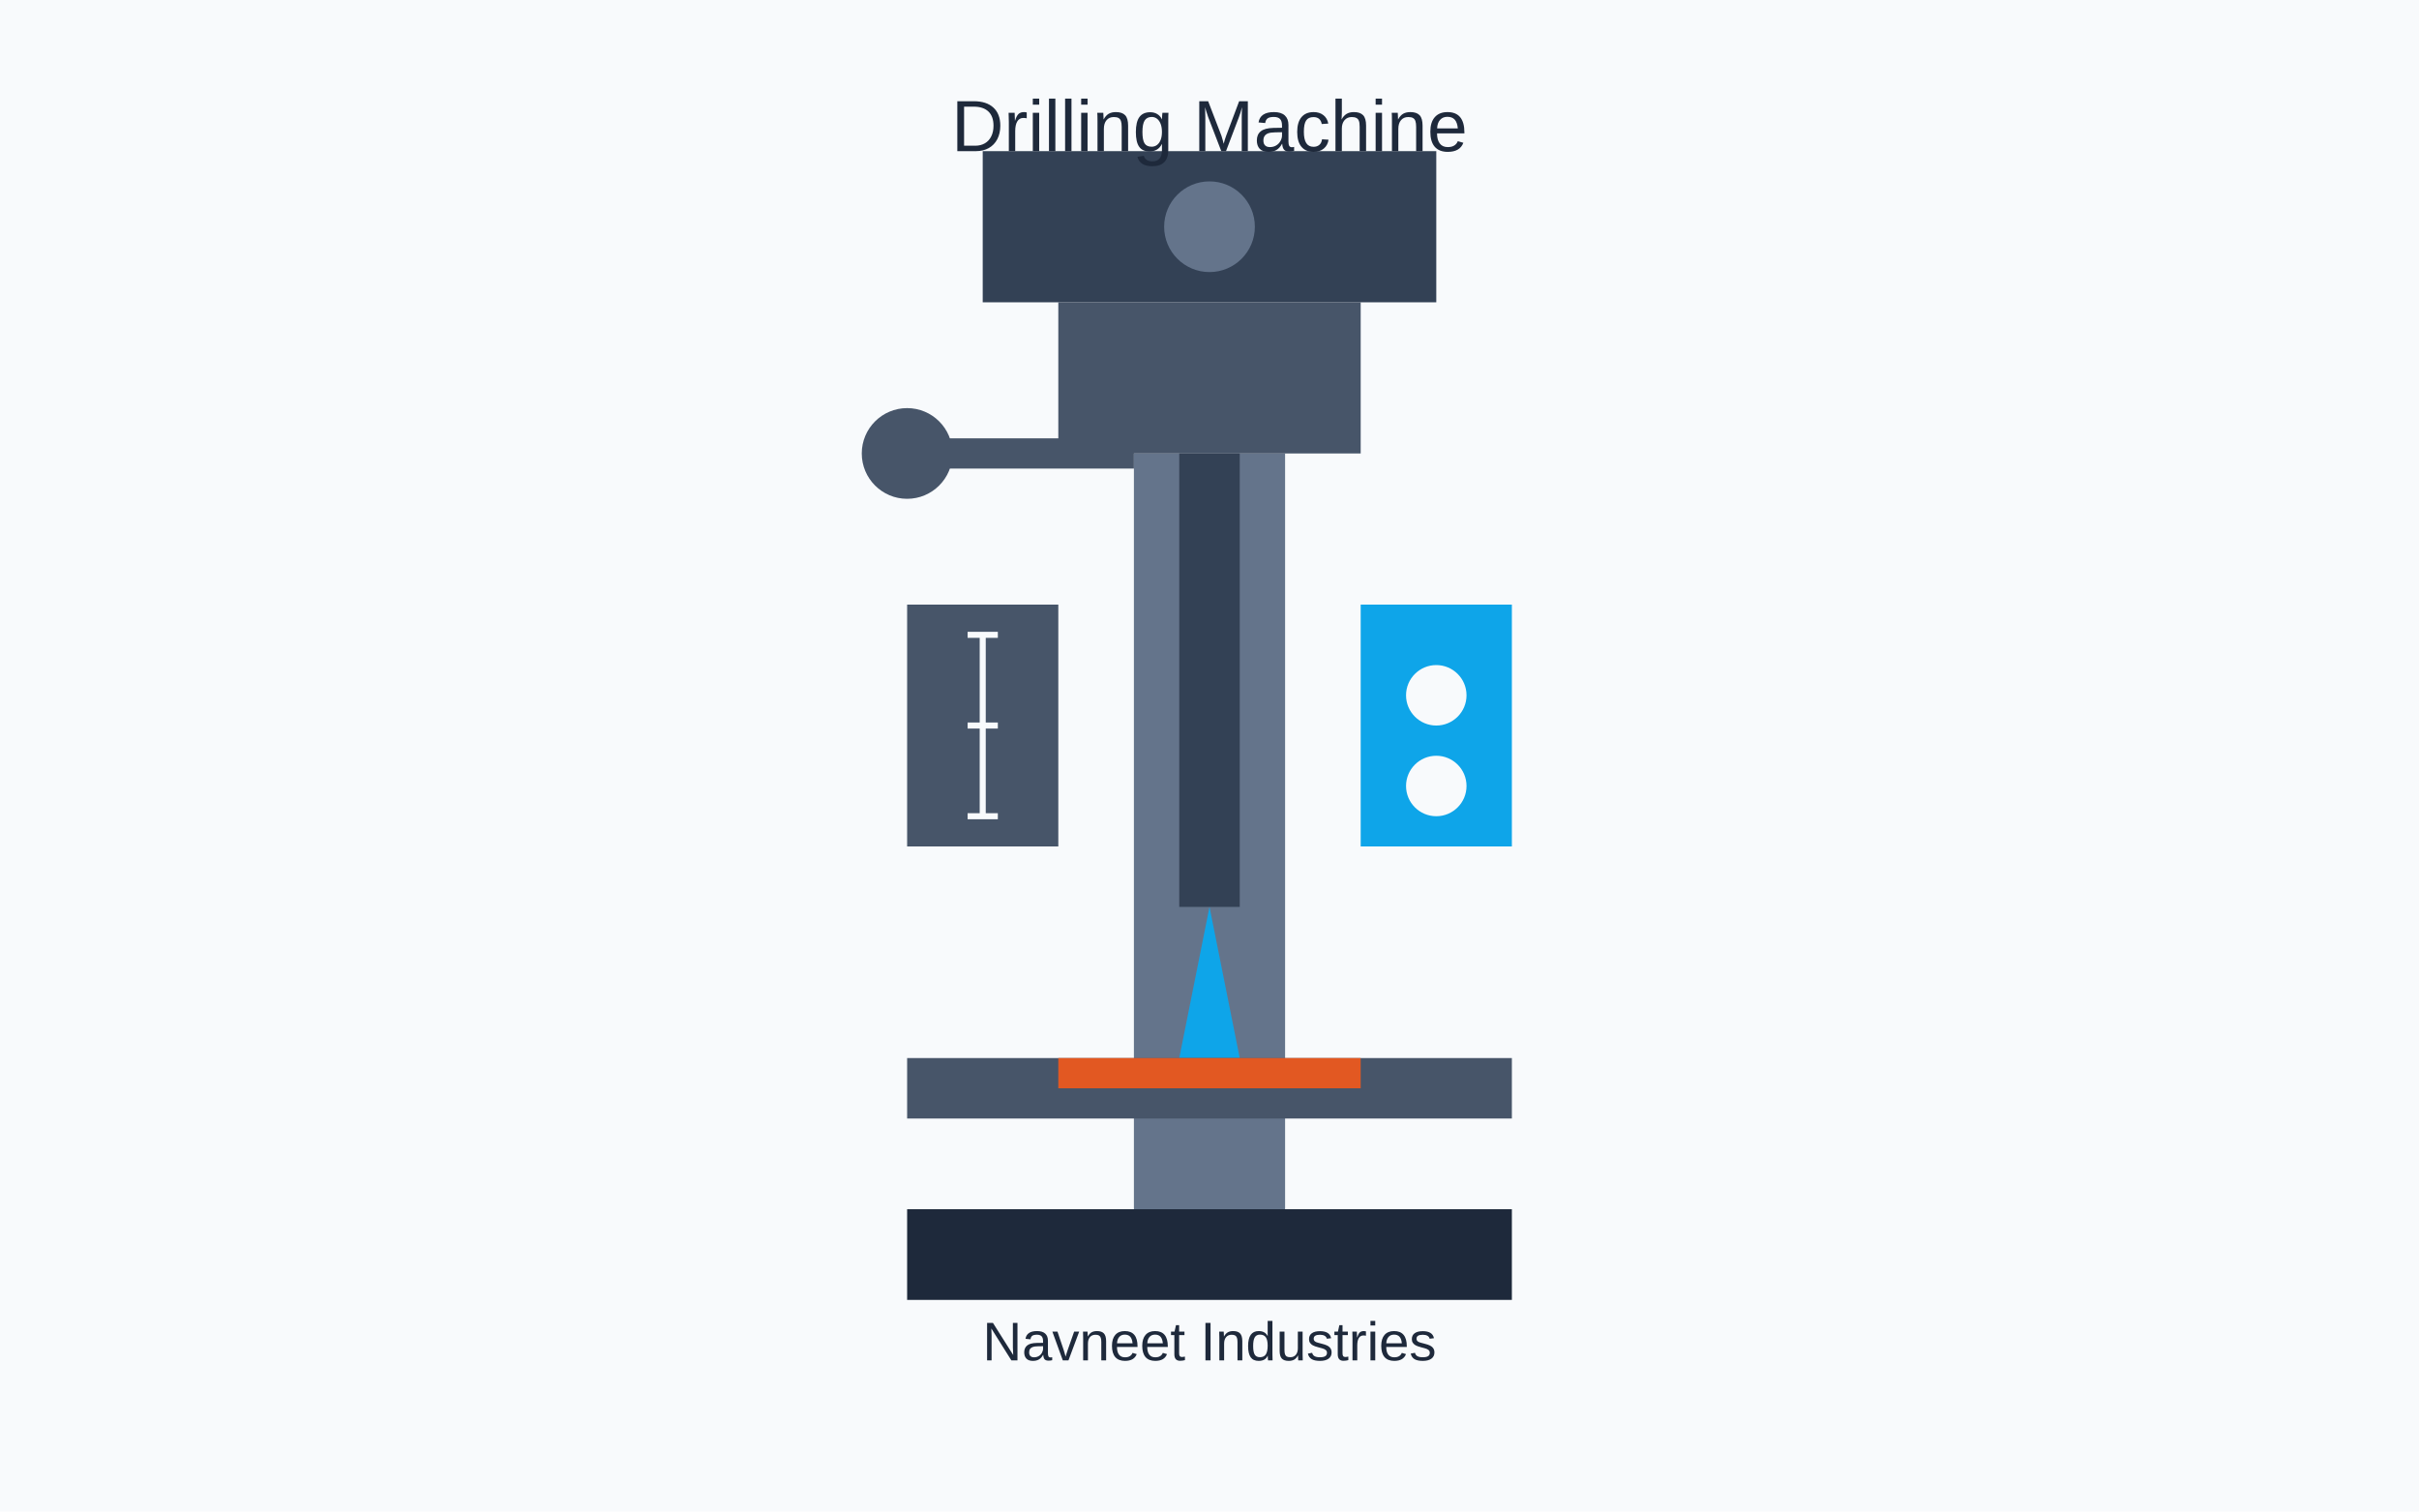
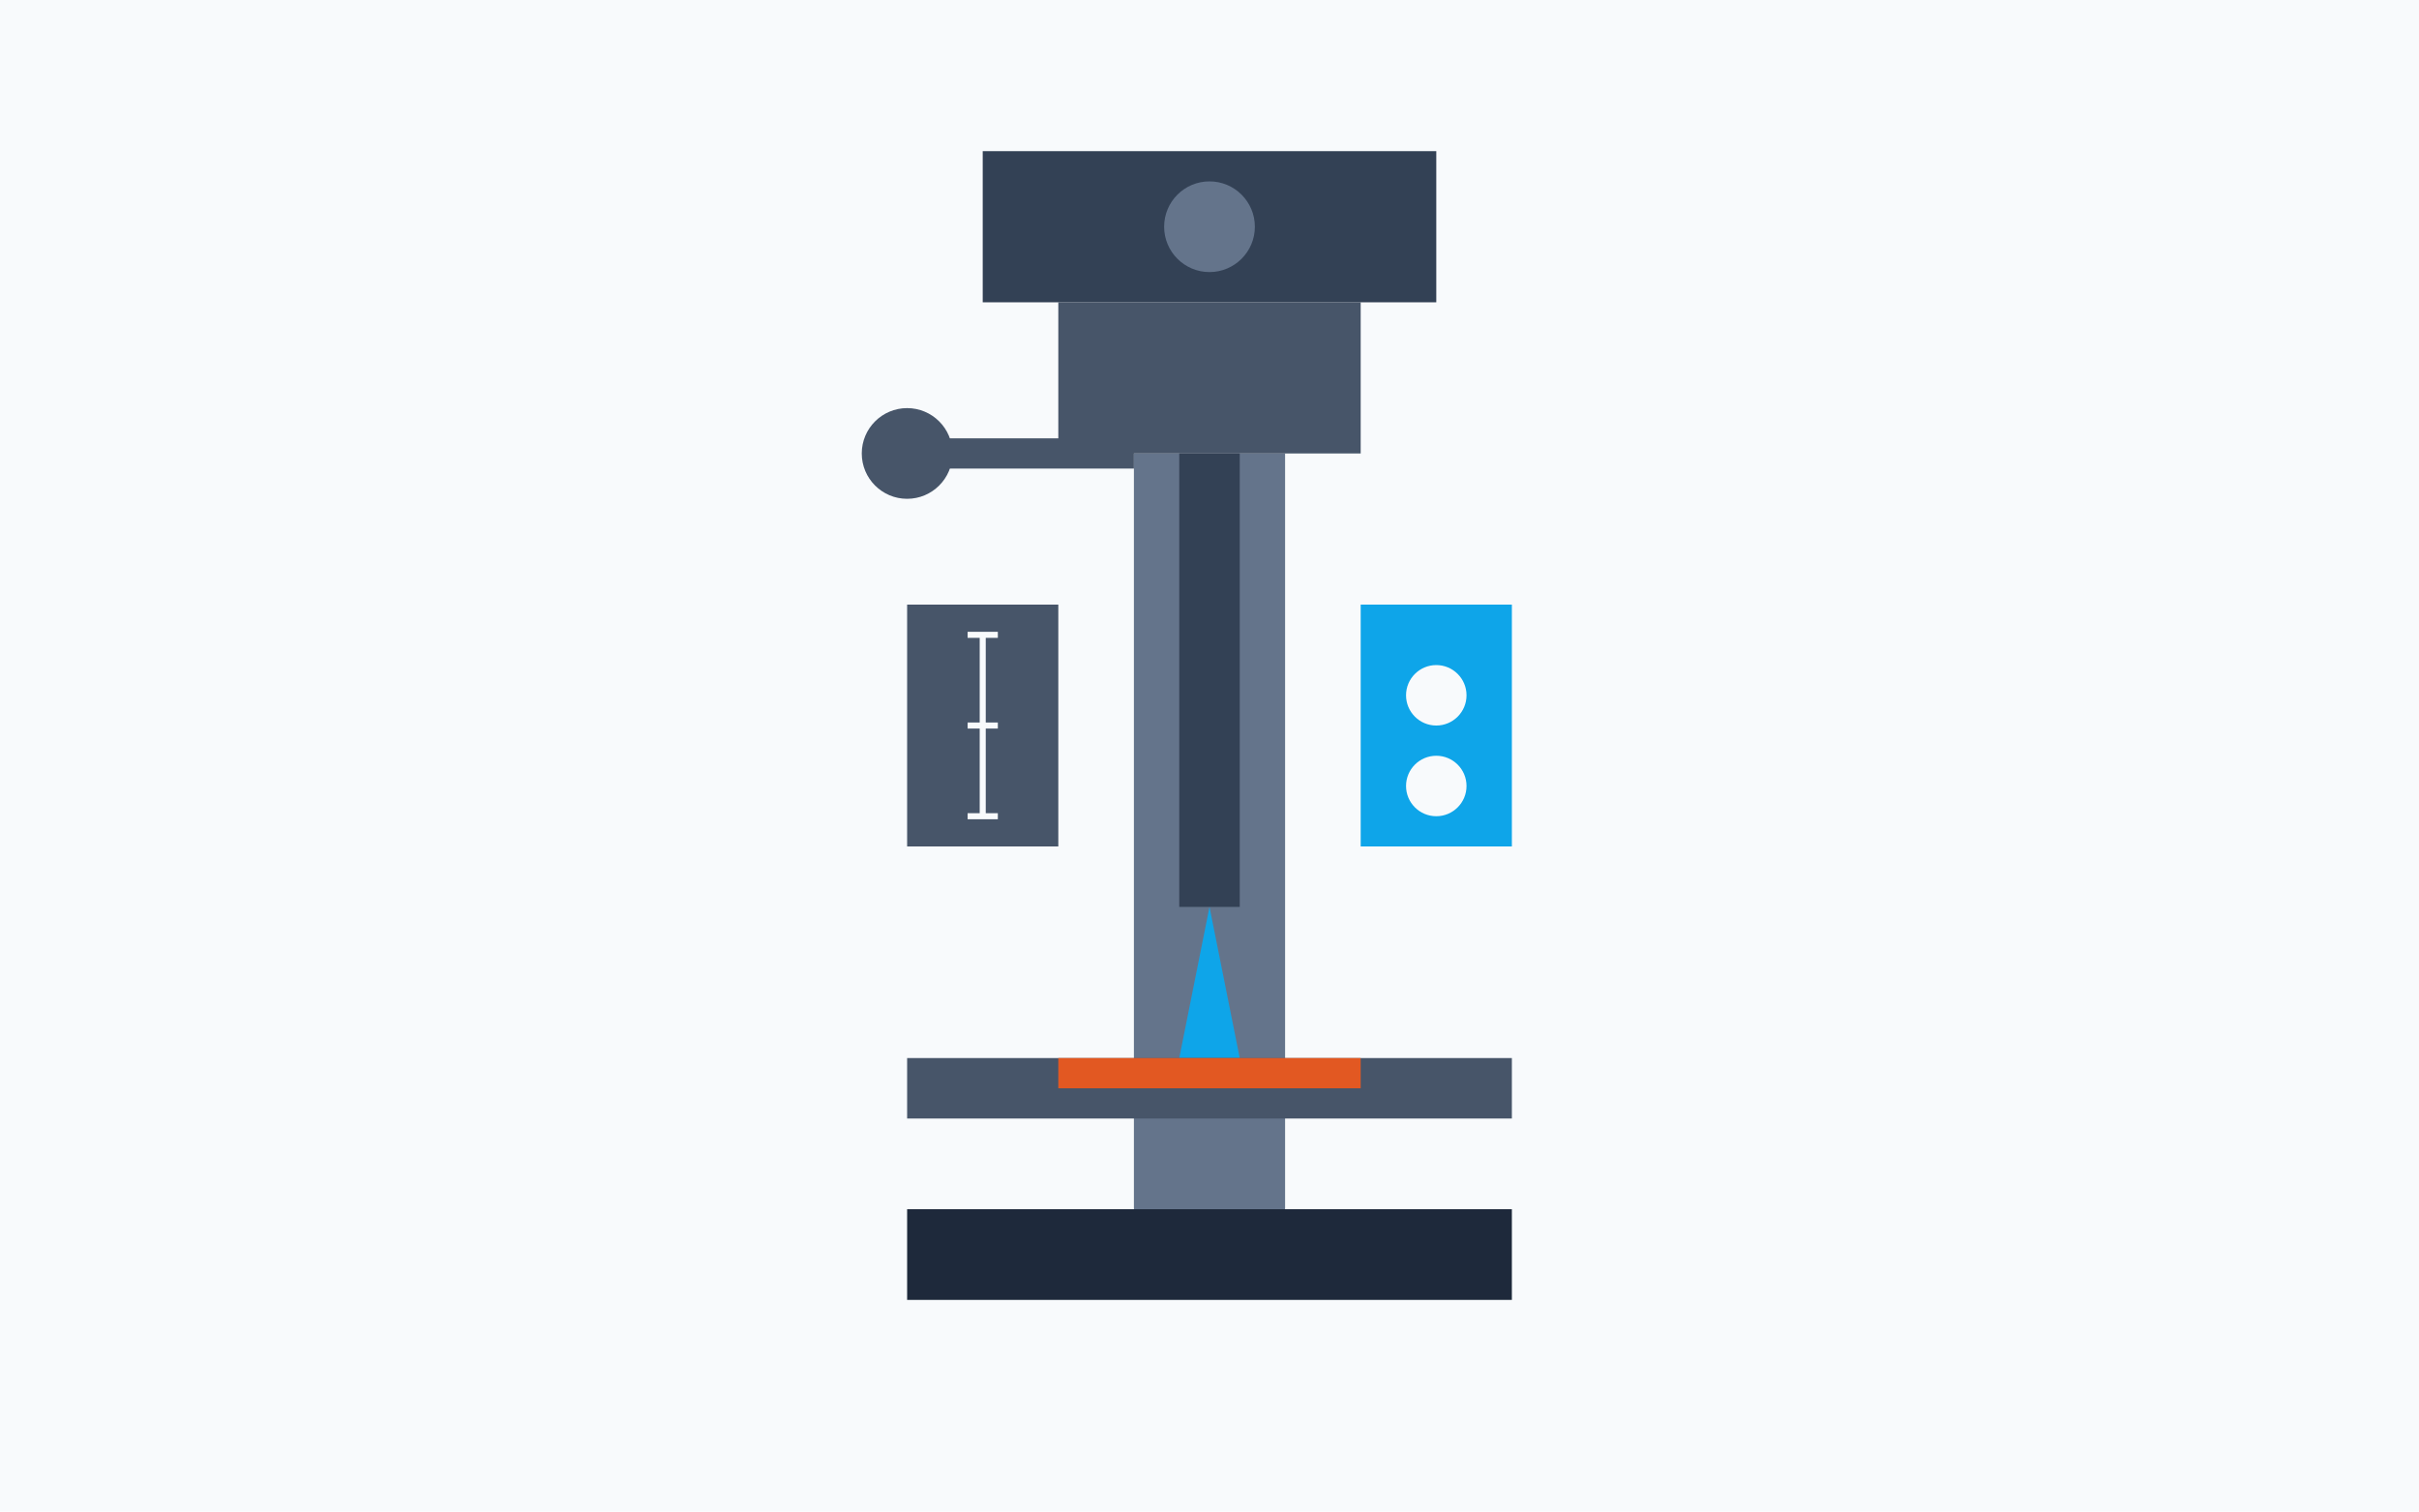
<svg xmlns="http://www.w3.org/2000/svg" width="800" height="500">
  <rect width="800" height="500" fill="#f8fafc" />
  <rect x="300" y="400" width="200" height="30" fill="#1E293B" />
  <rect x="375" y="150" width="50" height="250" fill="#64748B" />
  <rect x="350" y="100" width="100" height="50" fill="#475569" />
  <rect x="325" y="50" width="150" height="50" fill="#334155" />
  <circle cx="400" cy="75" r="15" fill="#64748B" />
  <rect x="390" y="150" width="20" height="150" fill="#334155" />
  <polygon points="400,300 390,350 410,350" fill="#0EA5E9" />
  <rect x="300" y="350" width="200" height="20" fill="#475569" />
  <rect x="350" y="350" width="100" height="10" fill="#E25822" />
  <rect x="450" y="200" width="50" height="80" fill="#0EA5E9" />
  <circle cx="475" cy="230" r="10" fill="#F8FAFC" />
  <circle cx="475" cy="260" r="10" fill="#F8FAFC" />
  <rect x="300" y="200" width="50" height="80" fill="#475569" />
  <line x1="325" y1="210" x2="325" y2="270" stroke="#F8FAFC" stroke-width="2" />
  <line x1="320" y1="210" x2="330" y2="210" stroke="#F8FAFC" stroke-width="2" />
  <line x1="320" y1="240" x2="330" y2="240" stroke="#F8FAFC" stroke-width="2" />
  <line x1="320" y1="270" x2="330" y2="270" stroke="#F8FAFC" stroke-width="2" />
  <circle cx="300" cy="150" r="15" fill="#475569" />
  <line x1="300" y1="150" x2="375" y2="150" stroke="#475569" stroke-width="10" />
-   <text x="400" y="50" font-family="Arial" font-size="24" text-anchor="middle" fill="#1E293B">Drilling Machine</text>
-   <text x="400" y="450" font-family="Arial" font-size="18" text-anchor="middle" fill="#1E293B">Navneet Industries</text>
</svg>
